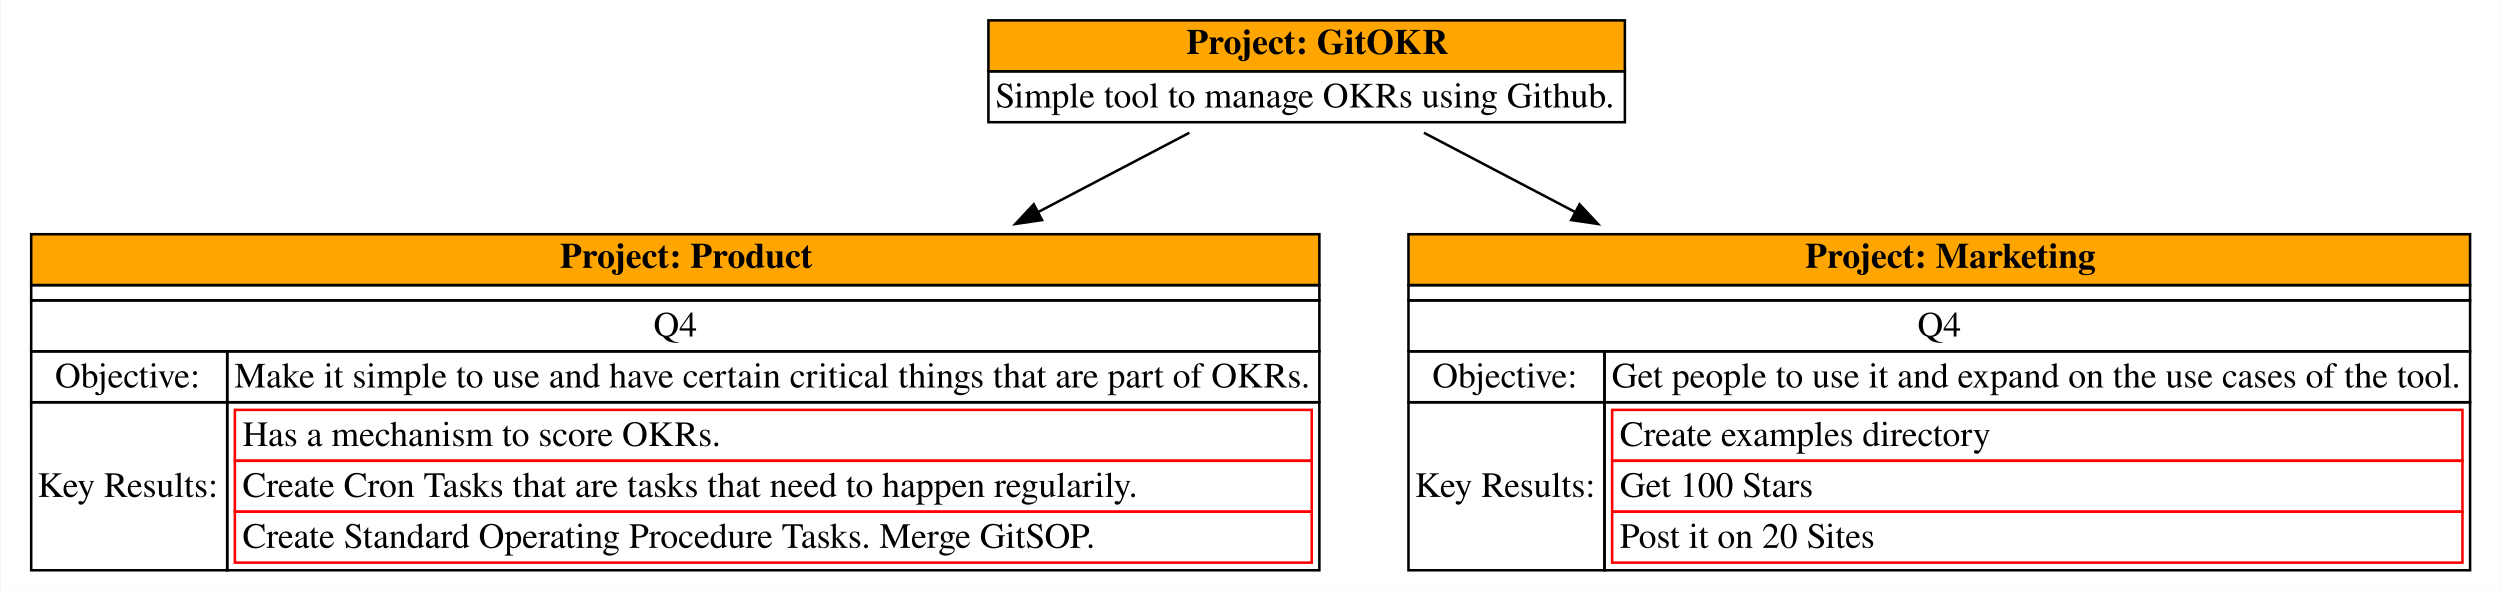
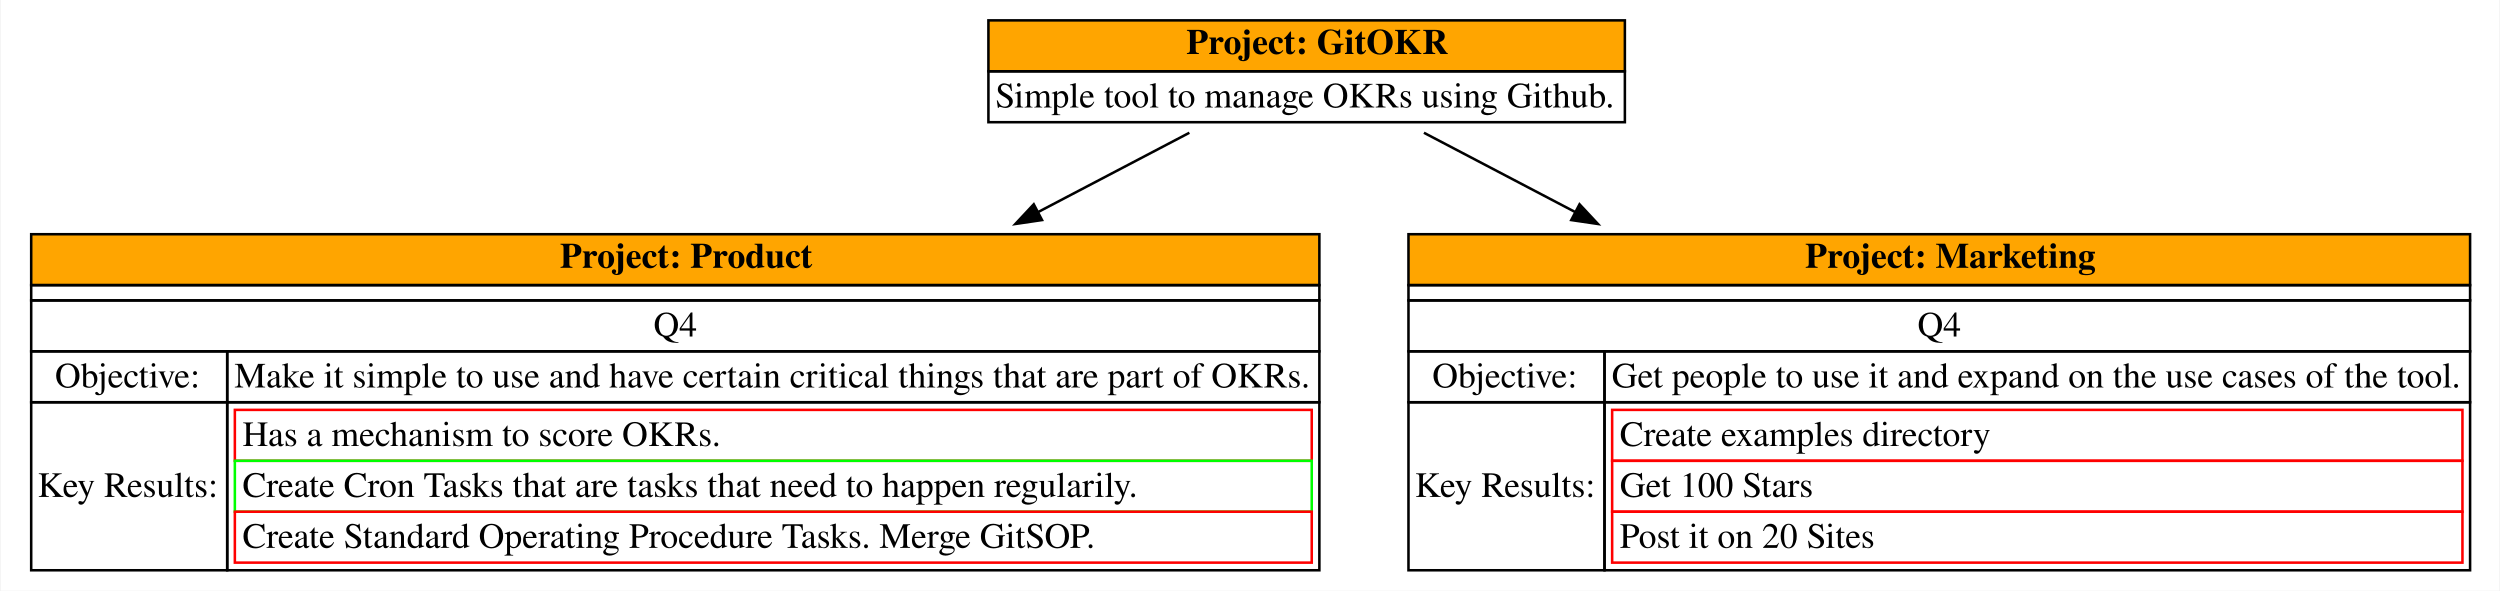
<svg xmlns="http://www.w3.org/2000/svg" width="982pt" height="232pt" viewBox="0.00 0.00 981.50 232.00">
  <g id="graph0" class="graph" transform="scale(1 1) rotate(0) translate(4 228)">
    <polygon fill="#ffffff" stroke="transparent" points="-4,4 -4,-228 977.5,-228 977.5,4 -4,4" />
    <g id="node1" class="node">
      <polygon fill="#ffa500" stroke="transparent" points="384,-200 384,-220 634,-220 634,-200 384,-200" />
      <polygon fill="none" stroke="#000000" points="384,-200 384,-220 634,-220 634,-200 384,-200" />
      <text text-anchor="start" x="461.753" y="-206.8" font-family="Times,serif" font-weight="bold" font-size="14.00" fill="#000000">Project: GitOKR</text>
      <polygon fill="none" stroke="#000000" points="384,-180 384,-200 634,-200 634,-180 384,-180" />
      <text text-anchor="start" x="386.698" y="-185.8" font-family="Times,serif" font-size="14.00" fill="#000000">Simple tool to manage OKRs using Github.</text>
    </g>
    <g id="node2" class="node">
      <polygon fill="#ffa500" stroke="transparent" points="8,-116 8,-136 514,-136 514,-116 8,-116" />
      <polygon fill="none" stroke="#000000" points="8,-116 8,-136 514,-136 514,-116 8,-116" />
      <text text-anchor="start" x="215.702" y="-122.8" font-family="Times,serif" font-weight="bold" font-size="14.00" fill="#000000">Project: Product</text>
      <polygon fill="none" stroke="#000000" points="8,-110 8,-116 514,-116 514,-110 8,-110" />
      <polygon fill="none" stroke="#000000" points="8,-90 8,-110 514,-110 514,-90 8,-90" />
      <text text-anchor="start" x="252.445" y="-95.8" font-family="Times,serif" font-size="14.00" fill="#000000">Q4</text>
      <polygon fill="none" stroke="#000000" points="8,-70 8,-90 85,-90 85,-70 8,-70" />
      <text text-anchor="start" x="17.345" y="-75.8" font-family="Times,serif" font-size="14.00" fill="#000000">Objective:</text>
      <polygon fill="none" stroke="#000000" points="85,-70 85,-90 514,-90 514,-70 85,-70" />
      <text text-anchor="start" x="87.815" y="-75.8" font-family="Times,serif" font-size="14.00" fill="#000000">Make it simple to use and have certain critical things that are part of OKRs.</text>
      <polygon fill="none" stroke="#000000" points="8,-4 8,-70 85,-70 85,-4 8,-4" />
      <text text-anchor="start" x="10.529" y="-32.8" font-family="Times,serif" font-size="14.00" fill="#000000">Key Results:</text>
      <polygon fill="none" stroke="#000000" points="85,-4 85,-70 514,-70 514,-4 85,-4" />
      <polygon fill="none" stroke="#ff0000" points="88,-47 88,-67 511,-67 511,-47 88,-47" />
      <text text-anchor="start" x="91" y="-52.8" font-family="Times,serif" font-size="14.00" fill="#000000">Has a mechanism to score OKRs.</text>
-       <polygon fill="none" stroke="#ff0000" points="88,-27 88,-47 511,-47 511,-27 88,-27" />
+       <polygon fill="none" stroke="#00ff00" points="88,-27 88,-47 511,-47 511,-27 88,-27" />
      <text text-anchor="start" x="91" y="-32.8" font-family="Times,serif" font-size="14.00" fill="#000000">Create Cron Tasks that are tasks that need to happen regularily.</text>
      <polygon fill="none" stroke="#ff0000" points="88,-7 88,-27 511,-27 511,-7 88,-7" />
      <text text-anchor="start" x="91" y="-12.8" font-family="Times,serif" font-size="14.00" fill="#000000">Create Standard Operating Procedure Tasks. Merge GitSOP.</text>
    </g>
    <g id="edge1" class="edge">
      <path fill="none" stroke="#000000" d="M462.934,-175.853C445.637,-166.785 424.936,-155.934 403.481,-144.688" />
      <polygon fill="#000000" stroke="#000000" points="405.058,-141.563 394.577,-140.02 401.809,-147.763 405.058,-141.563" />
    </g>
    <g id="node3" class="node">
      <polygon fill="#ffa500" stroke="transparent" points="549,-116 549,-136 966,-136 966,-116 549,-116" />
      <polygon fill="none" stroke="#000000" points="549,-116 549,-136 966,-136 966,-116 549,-116" />
      <text text-anchor="start" x="704.819" y="-122.8" font-family="Times,serif" font-weight="bold" font-size="14.00" fill="#000000">Project: Marketing</text>
      <polygon fill="none" stroke="#000000" points="549,-110 549,-116 966,-116 966,-110 549,-110" />
      <polygon fill="none" stroke="#000000" points="549,-90 549,-110 966,-110 966,-90 549,-90" />
      <text text-anchor="start" x="748.945" y="-95.8" font-family="Times,serif" font-size="14.00" fill="#000000">Q4</text>
      <polygon fill="none" stroke="#000000" points="549,-70 549,-90 626,-90 626,-70 549,-70" />
      <text text-anchor="start" x="558.345" y="-75.8" font-family="Times,serif" font-size="14.00" fill="#000000">Objective:</text>
      <polygon fill="none" stroke="#000000" points="626,-70 626,-90 966,-90 966,-70 626,-70" />
      <text text-anchor="start" x="628.824" y="-75.8" font-family="Times,serif" font-size="14.00" fill="#000000">Get people to use it and expand on the use cases of the tool.</text>
      <polygon fill="none" stroke="#000000" points="549,-4 549,-70 626,-70 626,-4 549,-4" />
      <text text-anchor="start" x="551.529" y="-32.8" font-family="Times,serif" font-size="14.00" fill="#000000">Key Results:</text>
      <polygon fill="none" stroke="#000000" points="626,-4 626,-70 966,-70 966,-4 626,-4" />
      <polygon fill="none" stroke="#ff0000" points="629,-47 629,-67 963,-67 963,-47 629,-47" />
      <text text-anchor="start" x="632" y="-52.8" font-family="Times,serif" font-size="14.00" fill="#000000">Create examples directory</text>
      <polygon fill="none" stroke="#ff0000" points="629,-27 629,-47 963,-47 963,-27 629,-27" />
      <text text-anchor="start" x="632" y="-32.8" font-family="Times,serif" font-size="14.00" fill="#000000">Get 100 Stars</text>
      <polygon fill="none" stroke="#ff0000" points="629,-7 629,-27 963,-27 963,-7 629,-7" />
      <text text-anchor="start" x="632" y="-12.8" font-family="Times,serif" font-size="14.00" fill="#000000">Post it on 20 Sites</text>
    </g>
    <g id="edge2" class="edge">
      <path fill="none" stroke="#000000" d="M555.066,-175.853C572.363,-166.785 593.064,-155.934 614.519,-144.688" />
      <polygon fill="#000000" stroke="#000000" points="616.191,-147.763 623.423,-140.02 612.942,-141.563 616.191,-147.763" />
    </g>
  </g>
</svg>
